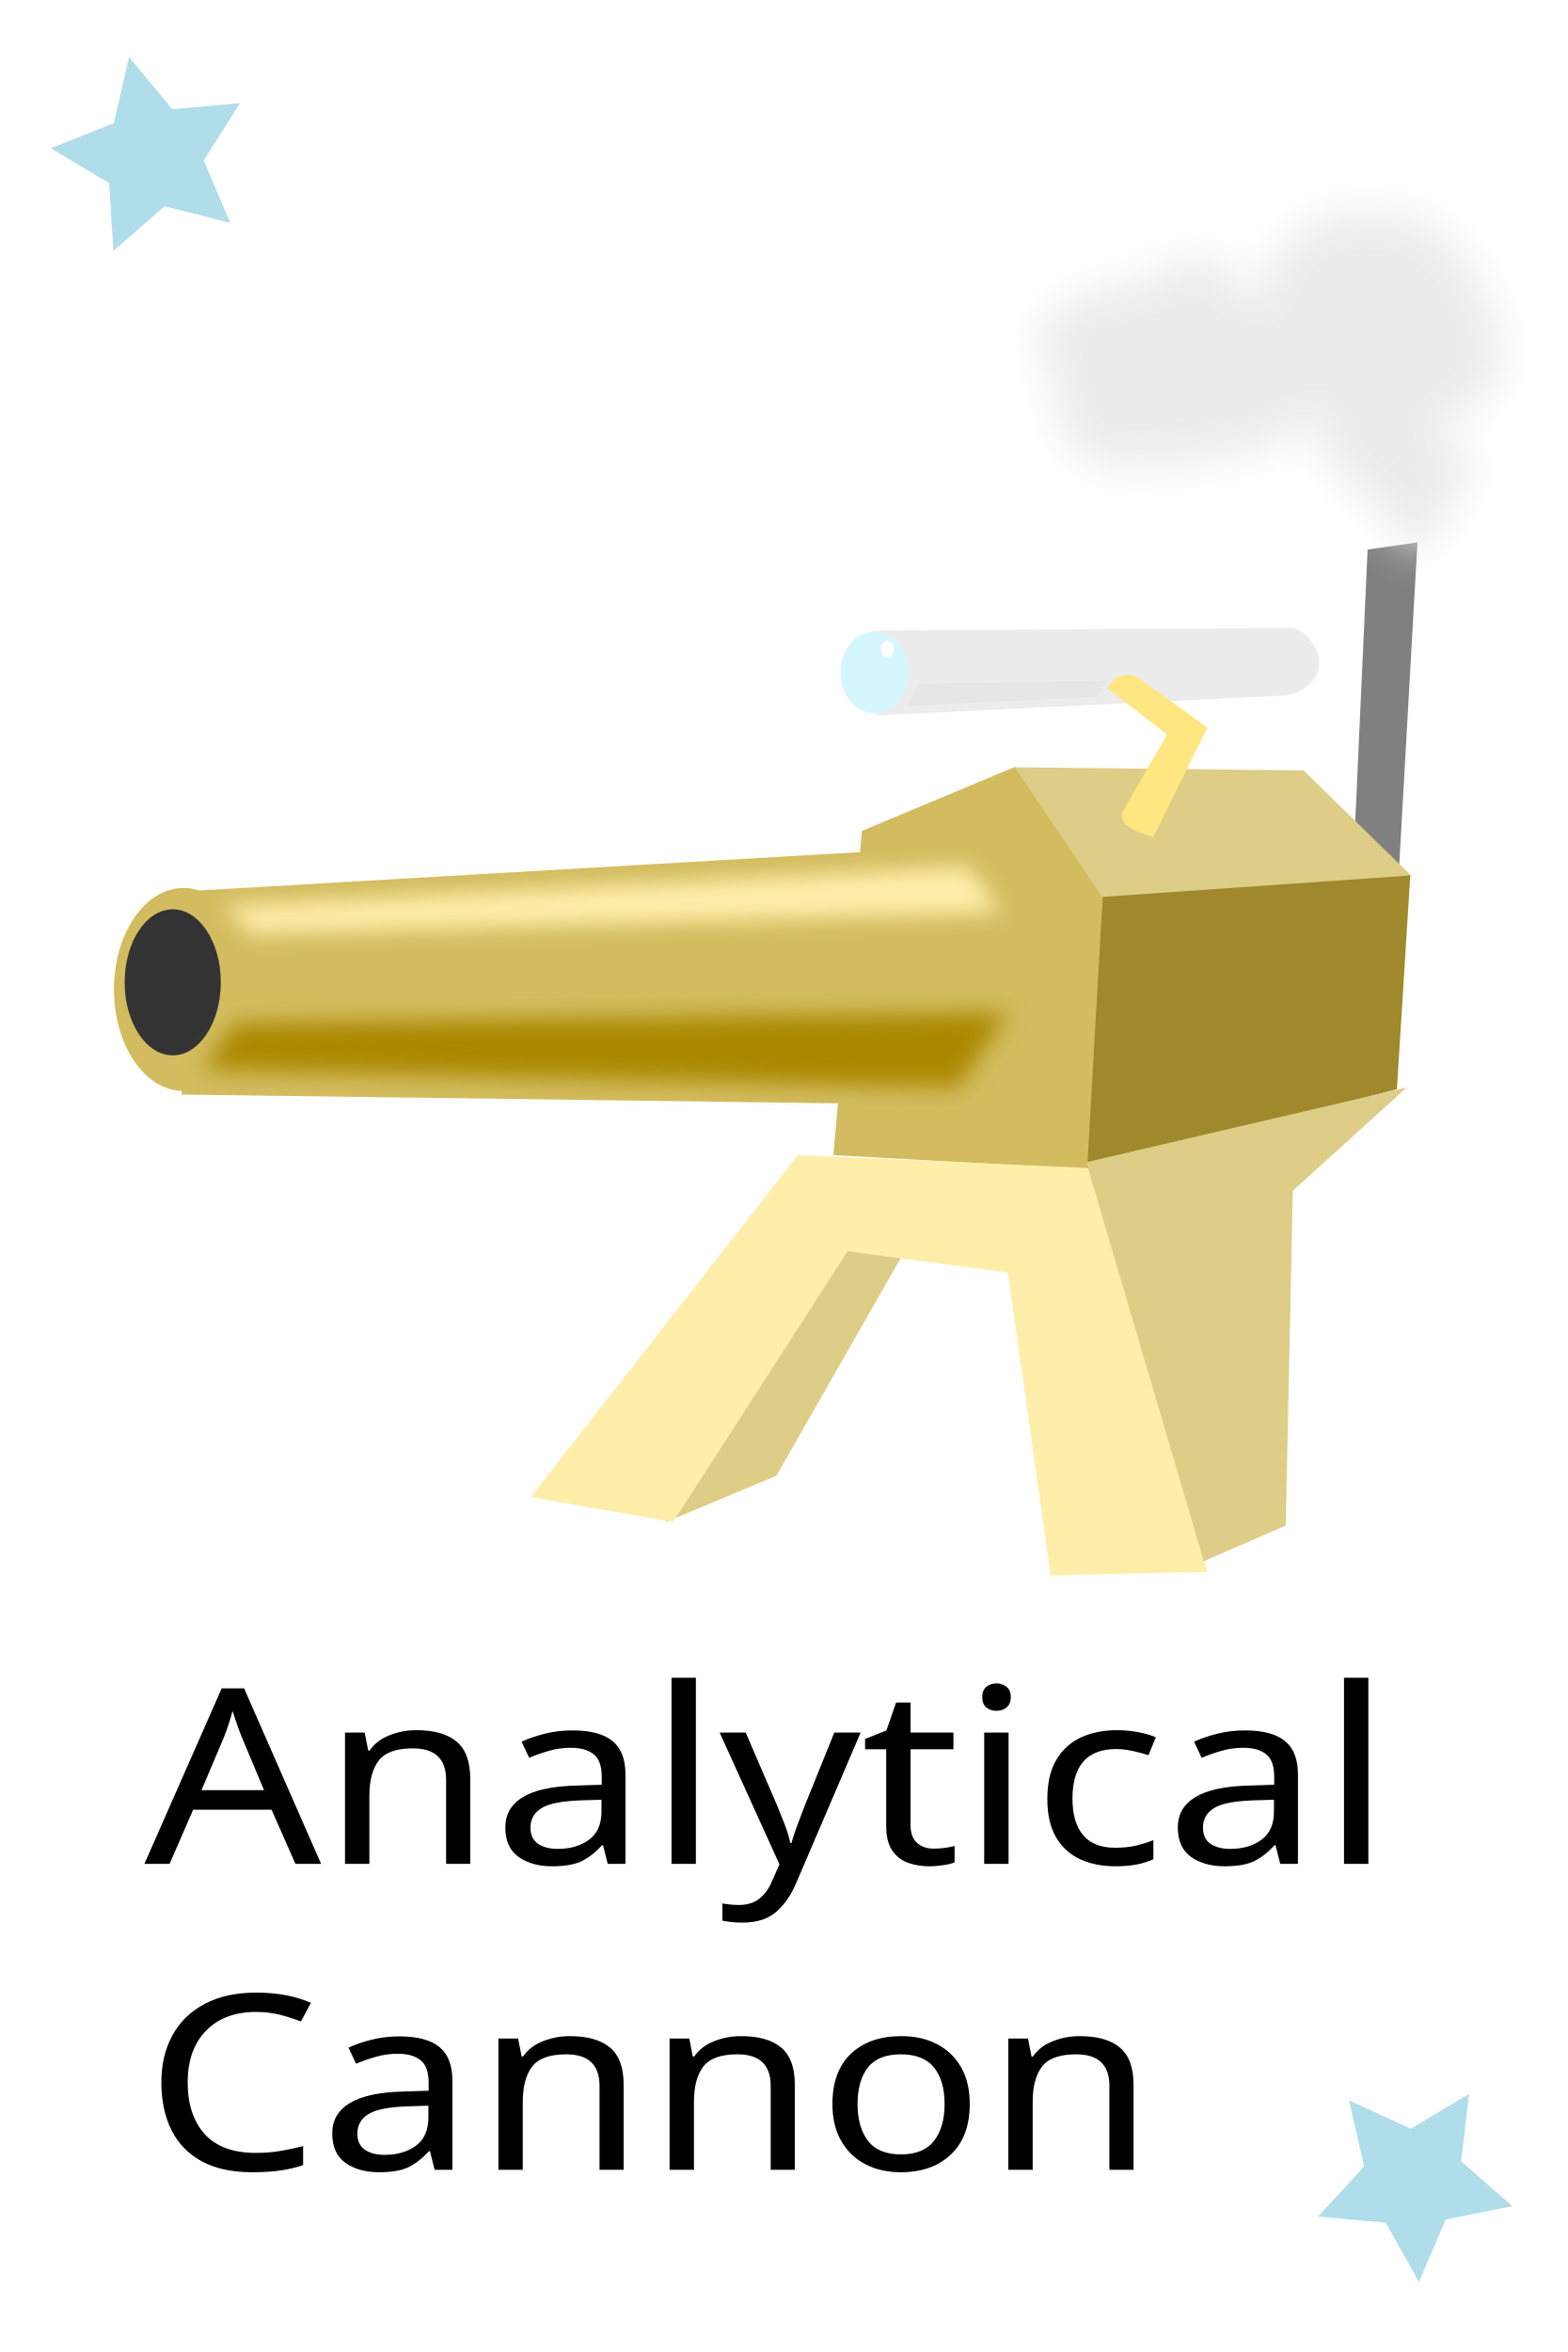
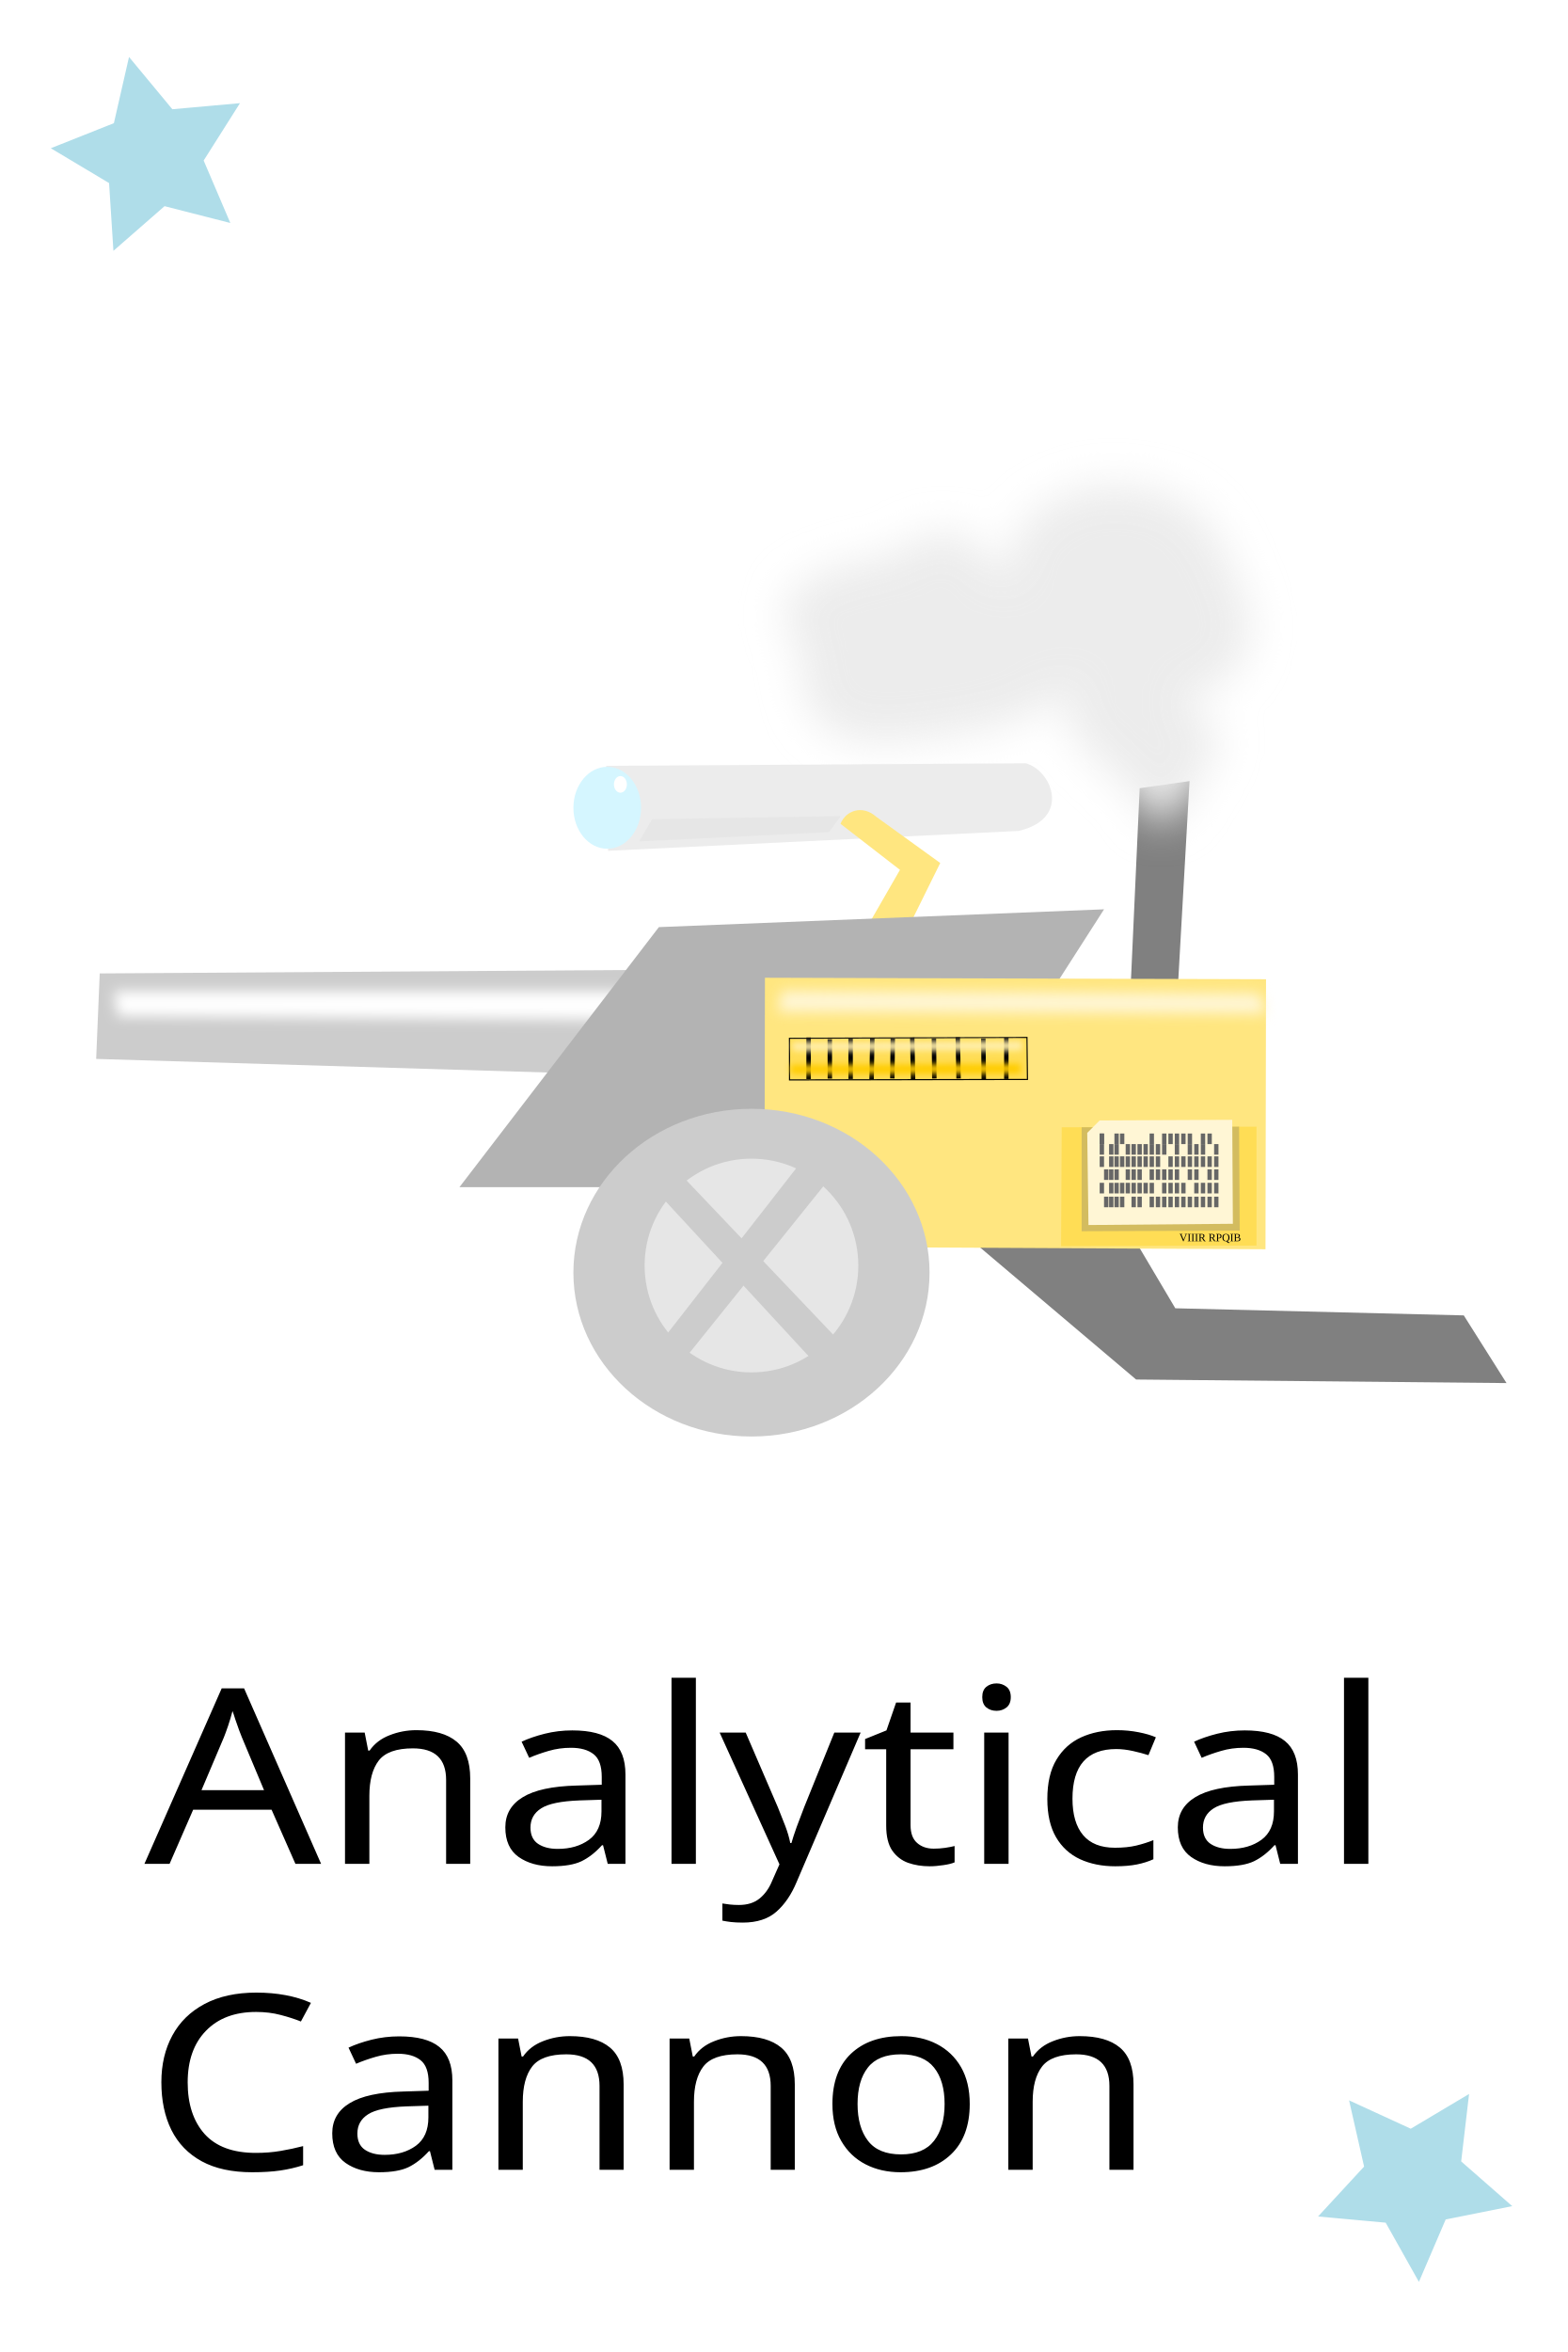
<svg xmlns="http://www.w3.org/2000/svg" xmlns:xlink="http://www.w3.org/1999/xlink" width="200" height="300" id="svg5382" version="1.1">
  <defs id="defs5384">
-     <filter id="filter4666" x="-0.25" width="1.5" y="-0.034" height="1.068">
-       <feGaussianBlur stdDeviation="1.136" id="feGaussianBlur4668" />
-     </filter>
-     <filter id="filter4672" x="-0.228" width="1.456" y="-0.035" height="1.069">
-       <feGaussianBlur stdDeviation="1.164" id="feGaussianBlur4674" />
-     </filter>
-     <filter id="filter4715" x="-0.033" width="1.066" y="-0.353" height="1.706">
-       <feGaussianBlur stdDeviation="1.403" id="feGaussianBlur4717" />
-     </filter>
-     <filter id="filter4721" x="-0.033" width="1.065" y="-0.374" height="1.748">
-       <feGaussianBlur stdDeviation="1.346" id="feGaussianBlur4723" />
-     </filter>
    <filter id="filter4757" x="-0.104" width="1.207" y="-0.143" height="1.285">
      <feGaussianBlur stdDeviation="2.556" id="feGaussianBlur4759" />
+     </filter>
+     <filter color-interpolation-filters="sRGB" id="filter6272" x="-0.031" width="1.063" y="-0.671" height="2.342">
+       <feGaussianBlur stdDeviation="1.431" id="feGaussianBlur6274" />
+     </filter>
+     <filter color-interpolation-filters="sRGB" id="filter6324" x="-0.031" width="1.063" y="-0.722" height="2.445">
+       <feGaussianBlur stdDeviation="0.673" id="feGaussianBlur6326" />
+     </filter>
+     <filter id="filter7554" x="-0.032" width="1.063" y="-0.566" height="2.133">
+       <feGaussianBlur stdDeviation="0.858" id="feGaussianBlur7556" />
    </filter>
  </defs>
  <g id="layer1" transform="translate(0,-752.3622)">
    <rect style="fill:#ffffff;stroke:none" id="rect5598" width="203.353" height="303.968" x="-1.698" y="749.667" />
    <text xml:space="preserve" style="font-size:33.215px;font-style:normal;font-weight:normal;line-height:125%;letter-spacing:0px;word-spacing:0px;fill:#000000;fill-opacity:1;stroke:none;font-family:Sans" x="17.32" y="1053.263" id="text5494" transform="scale(1.063798,0.9400285)">
      <tspan x="17.32" y="1053.263" id="tspan4094">Analytical</tspan>
      <tspan x="17.32" y="1094.782" id="tspan4701">Cannon</tspan>
    </text>
    <path style="opacity:0.5;fill:#ffffff;stroke:none" d="m 114.875,101.046 c 12.423,16.48 33.889,38.215 36.662,50.349 1.671,7.302 -17.862,26.72 -38.129,8.799 -14.381,-16.243 6.881,-37.724 1.466,-59.148 z" id="path6375" transform="translate(0,752.3622)" />
-     <path style="fill:#808080;stroke:none;stroke-width:1px;stroke-linecap:butt;stroke-linejoin:miter;stroke-opacity:1" d="m 174.475,70.093 -2.272,49.98 5.907,-2.726 2.726,-48.162 z" id="path4753" transform="translate(0,752.3622)" />
-     <g id="g4738">
-       <path transform="translate(0,752.3622)" id="path4732" d="m 129.493,97.809 11.359,16.811 -1.997,34.532 -32.535,-1.817 3.635,-41.347 z" style="fill:#d3bc5f;stroke:none" />
-       <path transform="translate(0,752.3622)" id="path4734" d="m 129.496,97.868 36.8,0.395 13.827,13.503 -39.336,2.922 z" style="fill:#decd87;stroke:none" />
-       <path transform="translate(0,752.3622)" id="path4736" d="m 140.68,114.395 -1.993,34.757 39.526,-10.221 1.705,-27.265 z" style="fill:#a0892c;stroke:none" />
-     </g>
-     <g id="g4725">
-       <path transform="translate(0,752.3622)" id="path4703" d="m 23.172,113.711 101.777,-5.907 c 10.299,6.664 6.089,13.328 7.724,19.992 0.139,5.749 -0.686,11.016 -7.724,13.177 L 23.172,139.61 z" style="fill:#d3bc5f;stroke:none" />
-       <path transform="translate(-5.452349,749.1816)" d="m 37.712,129.387 a 8.86,12.949 0 1 1 -17.72,0 8.86,12.949 0 1 1 17.72,0 z" id="path4705" style="fill:#d3bc5f;stroke:none" />
-       <path style="fill:#333333;stroke:none" id="path4707" d="m 37.712,129.387 a 8.86,12.949 0 1 1 -17.72,0 8.86,12.949 0 1 1 17.72,0 z" transform="matrix(0.6923077,0,0,0.7192982,2.062107,784.592)" />
-       <path transform="translate(0,752.3622)" id="path4709" d="m 29.988,130.523 -4.089,5.907 96.325,2.272 6.361,-9.542 z" style="fill:#aa8800;stroke:none;stroke-width:1px;stroke-linecap:butt;stroke-linejoin:miter;stroke-opacity:1;filter:url(#filter4715)" />
-       <path transform="translate(0,752.3622)" id="path4719" d="m 28.625,115.529 3.181,3.635 95.87,-2.726 -4.089,-5.907 z" style="fill:#ffeeaa;stroke:none;stroke-width:1px;stroke-linecap:butt;stroke-linejoin:miter;stroke-opacity:1;filter:url(#filter4721)" />
-     </g>
-     <path style="fill:#ececec;stroke:none" d="m 111.407,80.42 0.253,10.836 52.365,-2.534 c 6.804,-1.591 4.205,-7.762 0.909,-8.633 z" id="path4743" transform="translate(0,752.3622)" />
-     <path style="fill:#d5f6ff;stroke:none" id="path4745" d="m 115.862,85.768 a 4.316,5.225 0 1 1 -8.633,0 4.316,5.225 0 1 1 8.633,0 z" transform="translate(0,752.3622)" />
-     <path style="fill:#ffe680;stroke:none" d="m 141.307,87.813 7.584,5.872 -5.767,10.03 c -0.217,2.045 2.578,2.477 3.984,3.102 l 6.921,-14.007 -8.179,-5.907 c -1.731,-1.54 -3.86,-0.799 -4.544,0.909 z" id="path4747" transform="translate(0,752.3622)" />
-     <path style="fill:#ffffff;stroke:none" id="path4749" d="m 114.052,82.782 a 0.825,1.061 0 1 1 -1.651,0 0.825,1.061 0 1 1 1.651,0 z" transform="translate(0,752.3622)" />
-     <path style="fill:#e6e6e6;stroke:none;stroke-width:1px;stroke-linecap:butt;stroke-linejoin:miter;stroke-opacity:1" d="m 117.275,87.223 -1.651,2.83 24.21,-1.179 1.493,-2.044 z" id="path4751" transform="translate(0,752.3622)" />
-     <path style="fill:#ececec;stroke:none;filter:url(#filter4757)" d="m 146.759,35.561 c -8.995,1.976 -18.586,3.678 -12.268,12.722 -0.575,12.529 8.462,12.244 18.629,10.45 8.235,-0.951 15.214,-3.474 18.629,-10.45 -1.833,3.295 -5.645,5.799 -1.817,11.359 l 7.27,6.815 c 3.635,8.61 7.27,-0.862 10.905,-7.27 l -4.998,-4.998 c 9.201,-2.878 10.477,-8.637 6.361,-16.357 -3.363,-9.609 -9.862,-10.859 -16.811,-10.905 -9.646,1.949 -11.789,6.711 -11.813,12.268 -3.726,-5.574 -7.956,-8.878 -14.085,-3.635 z" id="path4755" transform="translate(0,752.3622)" />
-     <g id="g4767">
-       <path transform="translate(0,752.3622)" id="path4763" d="m 117.226,156.421 -18.174,31.805 -14.085,5.907 -0.909,-10.905 23.172,-28.625 z" style="fill:#decd87;stroke:none;stroke-width:1px;stroke-linecap:butt;stroke-linejoin:miter;stroke-opacity:1" />
-       <path transform="translate(0,752.3622)" id="path4761" d="m 101.777,147.334 40.893,1.817 11.359,51.343 -19.992,0.454 -5.452,-38.621 -20.446,-2.726 -22.264,34.532 -18.174,-3.181 z" style="fill:#ffeeaa;stroke:none;stroke-width:1px;stroke-linecap:butt;stroke-linejoin:miter;stroke-opacity:1" />
-       <path transform="translate(0,752.3622)" id="path4765" d="m 153.575,199.132 10.45,-4.544 0.909,-42.71 14.54,-13.177 -40.893,9.542 z" style="fill:#decd87;stroke:none;stroke-width:1px;stroke-linecap:butt;stroke-linejoin:miter;stroke-opacity:1" />
-     </g>
    <path style="fill:#afdde9;stroke:#afdde9" id="path3826" d="M 20.673,18.756 13.009,16.798 7.051,22.001 6.545,14.107 -0.245,10.048 7.106,7.127 8.868,-0.585 13.918,5.505 21.797,4.797 l -4.231,6.684 z" transform="translate(7.853107,761.3123)" />
    <use x="0" y="0" xlink:href="#path3826" id="use4820" transform="matrix(0.6902615,0.72356,-0.72356,0.6902615,725.6955,483.1975)" width="200" height="300" />
+     <g id="g7718" transform="translate(-1.363087,10.45034)">
+       <g id="g7714">
+         <path style="fill:#808080;stroke:none" d="m 146.759,842.447 -2.272,49.98 5.907,-2.726 2.726,-48.162 z" id="path4753" />
+         <path style="fill:#ececec;stroke:none;filter:url(#filter4757)" d="m 115.862,812.459 c -8.995,1.976 -18.586,3.678 -12.268,12.722 -0.575,12.529 8.462,12.244 18.629,10.45 8.235,-0.951 15.214,-3.474 18.629,-10.45 -1.833,3.295 -5.645,5.799 -1.817,11.359 l 7.27,6.815 c 3.635,8.61 7.27,-0.862 10.905,-7.27 l -4.998,-4.998 c 9.201,-2.878 10.477,-8.637 6.361,-16.357 -3.363,-9.609 -9.862,-10.859 -16.811,-10.905 -9.646,1.949 -11.789,6.711 -11.813,12.268 -3.726,-5.574 -7.956,-8.878 -14.085,-3.635 z" id="path4755" />
+       </g>
+       <g transform="translate(-32.7141,6.815437)" id="g7029">
+         <path style="fill:#ececec;stroke:none" d="m 111.407,80.42 0.253,10.836 52.365,-2.534 c 6.804,-1.591 4.205,-7.762 0.909,-8.633 z" id="path4743" transform="translate(0,752.3622)" />
+         <path style="fill:#d5f6ff;stroke:none" id="path4745" d="m 115.862,85.768 c 0,2.886 -1.933,5.225 -4.316,5.225 -2.384,0 -4.316,-2.339 -4.316,-5.225 0,-2.886 1.933,-5.225 4.316,-5.225 2.384,0 4.316,2.339 4.316,5.225 z" transform="translate(0,752.3622)" />
+         <path style="fill:#ffe680;stroke:none" d="m 141.307,87.813 7.584,5.872 -5.767,10.03 c -0.217,2.045 2.578,2.477 3.984,3.102 l 6.921,-14.007 -8.179,-5.907 c -1.731,-1.54 -3.86,-0.799 -4.544,0.909 z" id="path4747" transform="translate(0,752.3622)" />
+         <path style="fill:#ffffff;stroke:none" id="path4749" d="m 114.052,82.782 c 0,0.586 -0.37,1.061 -0.825,1.061 -0.456,0 -0.825,-0.475 -0.825,-1.061 0,-0.586 0.37,-1.061 0.825,-1.061 0.456,0 0.825,0.475 0.825,1.061 z" transform="translate(0,752.3622)" />
+         <path style="fill:#e6e6e6;stroke:none" d="m 117.275,87.223 -1.651,2.83 24.21,-1.179 1.493,-2.044 z" id="path4751" transform="translate(0,752.3622)" />
+       </g>
+       <g transform="translate(3.180537,0.9087249)" id="g7558">
+         <path style="fill:#cccccc;stroke:none" d="m 80.877,864.71 -69.972,0.454 -0.454,10.905 75.424,2.272 z" id="path7038" />
+         <path style="fill:#ffffff;stroke:none;filter:url(#filter7554)" d="m 12.722,115.074 64.974,0 -0.909,3.635 -63.611,-0.454 z" id="path7040" transform="translate(0,752.3622)" />
+       </g>
+       <path id="path7036" d="m 85.42,860.167 -25.444,33.168 59.521,0 22.718,-35.44 z" style="fill:#b3b3b3;stroke:none" />
+       <path transform="translate(0,752.3622)" id="path7570" d="m 122.678,145.517 23.627,19.992 47.254,0.454 -5.452,-8.633 -36.803,-0.909 -7.27,-12.268 z" style="fill:#808080;stroke:none" />
+       <g id="g6346" transform="matrix(0.5699074,0,0,0.5699074,71.44961,377.9112)">
+         <g id="g6280" transform="translate(-12.17678,-8.568844)">
+           <path id="path5496" d="m 60.433,866.103 -0.122,60.187 112.173,0.573 0.122,-60.431 z" style="fill:#ffe680;stroke:none" />
+           <path transform="translate(0,752.3622)" id="path5498" d="m 64.117,116.663 -0.819,4.711 109.388,0.41 -1.434,-4.507 z" style="fill:#fff6d5;stroke:none;filter:url(#filter6272)" />
+         </g>
+         <g id="g4976" transform="matrix(0.3089172,0,0,0.3089172,103.2671,621.2174)">
+           <path transform="translate(0,752.3622)" id="path3044" d="m 36.981,120.956 -0.451,86.139 141.611,-0.451 -1e-5,-86.139 z" style="fill:#ffdd55;stroke:none" />
+           <path transform="translate(0,752.3622)" id="path3046" d="m 51.413,120.956 0,75.316 114.552,-0.451 -0.451,-75.316 z" style="fill:#d3bc5f;stroke:none" />
+           <path transform="translate(0,752.3622)" id="path3048" d="m 64.492,115.995 -9.02,9.02 0.902,66.747 104.63,-0.902 -0.451,-75.316 z" style="fill:#fff6d5;stroke:none" />
+           <rect transform="translate(0,752.3622)" y="125.466" x="64.492" height="7.667" width="3.157" id="rect3050" style="fill:#666666;stroke:none" />
+           <text id="text3052" y="955.85" x="122.219" style="font-size:8px;font-style:normal;font-variant:normal;font-weight:normal;font-stretch:normal;line-height:125%;letter-spacing:0px;word-spacing:0px;fill:#000000;fill-opacity:1;stroke:none;font-family:Courier 10 Pitch;-inkscape-font-specification:Courier 10 Pitch" xml:space="preserve">
+             <tspan y="955.85" x="122.219" id="tspan3054">VIIIR RPQIB</tspan>
+           </text>
+           <use id="use4736" xlink:href="#rect3050" y="0" x="0" width="200" height="300" />
+           <use id="use4738" transform="translate(0,7.666861)" xlink:href="#rect3050" y="0" x="0" width="200" height="300" />
+           <use id="use4740" transform="translate(0,16.54858)" xlink:href="#rect3050" y="0" x="0" width="200" height="300" />
+           <use id="use4744" transform="translate(0,35.7194)" xlink:href="#rect3050" y="0" x="0" width="200" height="300" />
+           <use id="use4754" transform="translate(3.156943,25.95507)" xlink:href="#rect3050" y="0" x="0" width="200" height="300" />
+           <use id="use4758" transform="translate(3.156943,45.75876)" xlink:href="#rect3050" y="0" x="0" width="200" height="300" />
+           <use id="use4762" transform="translate(6.814123,7.666861)" xlink:href="#rect3050" y="0" x="0" width="200" height="300" />
+           <use id="use4764" transform="translate(6.814123,16.54858)" xlink:href="#rect3050" y="0" x="0" width="200" height="300" />
+           <use id="use4766" transform="translate(6.814123,25.95507)" xlink:href="#rect3050" y="0" x="0" width="200" height="300" />
+           <use id="use4768" transform="translate(6.814123,35.7194)" xlink:href="#rect3050" y="0" x="0" width="200" height="300" />
+           <use id="use4770" transform="translate(6.814123,45.75876)" xlink:href="#rect3050" y="0" x="0" width="200" height="300" />
+           <use id="use4772" transform="translate(10.68738,0)" xlink:href="#rect3050" y="0" x="0" width="200" height="300" />
+           <use id="use4774" transform="translate(10.68738,7.666861)" xlink:href="#rect3050" y="0" x="0" width="200" height="300" />
+           <use id="use4776" transform="translate(10.68738,16.54858)" xlink:href="#rect3050" y="0" x="0" width="200" height="300" />
+           <use id="use4778" transform="translate(10.68738,25.95507)" xlink:href="#rect3050" y="0" x="0" width="200" height="300" />
+           <use id="use4780" transform="translate(10.68738,35.7194)" xlink:href="#rect3050" y="0" x="0" width="200" height="300" />
+           <use id="use4782" transform="translate(10.68738,45.75876)" xlink:href="#rect3050" y="0" x="0" width="200" height="300" />
+           <use id="use4784" transform="translate(14.70799,0)" xlink:href="#rect3050" y="0" x="0" width="200" height="300" />
+           <use id="use4788" transform="translate(14.70799,16.54858)" xlink:href="#rect3050" y="0" x="0" width="200" height="300" />
+           <use id="use4792" transform="translate(14.70799,35.7194)" xlink:href="#rect3050" y="0" x="0" width="200" height="300" />
+           <use id="use4794" transform="translate(14.70799,45.75876)" xlink:href="#rect3050" y="0" x="0" width="200" height="300" />
+           <use id="use4798" transform="translate(18.84184,7.666861)" xlink:href="#rect3050" y="0" x="0" width="200" height="300" />
+           <use id="use4800" transform="translate(18.84184,16.54858)" xlink:href="#rect3050" y="0" x="0" width="200" height="300" />
+           <use id="use4802" transform="translate(18.84184,25.95507)" xlink:href="#rect3050" y="0" x="0" width="200" height="300" />
+           <use id="use4804" transform="translate(18.84184,35.7194)" xlink:href="#rect3050" y="0" x="0" width="200" height="300" />
+           <use id="use4810" transform="translate(23.06825,7.666861)" xlink:href="#rect3050" y="0" x="0" width="200" height="300" />
+           <use id="use4812" transform="translate(23.06825,16.54858)" xlink:href="#rect3050" y="0" x="0" width="200" height="300" />
+           <use id="use4814" transform="translate(23.06825,25.95507)" xlink:href="#rect3050" y="0" x="0" width="200" height="300" />
+           <use id="use4816" transform="translate(23.06825,35.7194)" xlink:href="#rect3050" y="0" x="0" width="200" height="300" />
+           <use id="use4818" transform="translate(23.06825,45.75876)" xlink:href="#rect3050" y="0" x="0" width="200" height="300" />
+           <use id="use4822" transform="translate(27.3732,7.666861)" xlink:href="#rect3050" y="0" x="0" width="200" height="300" />
+           <use id="use4824" transform="translate(27.3732,16.54858)" xlink:href="#rect3050" y="0" x="0" width="200" height="300" />
+           <use id="use4826" transform="translate(27.3732,25.95507)" xlink:href="#rect3050" y="0" x="0" width="200" height="300" />
+           <use id="use4828" transform="translate(27.3732,35.7194)" xlink:href="#rect3050" y="0" x="0" width="200" height="300" />
+           <use id="use4830" transform="translate(27.3732,45.75876)" xlink:href="#rect3050" y="0" x="0" width="200" height="300" />
+           <use id="use4834" transform="translate(31.74655,7.666861)" xlink:href="#rect3050" y="0" x="0" width="200" height="300" />
+           <use id="use4836" transform="translate(31.74655,16.54858)" xlink:href="#rect3050" y="0" x="0" width="200" height="300" />
+           <use id="use4840" transform="translate(31.74655,35.7194)" xlink:href="#rect3050" y="0" x="0" width="200" height="300" />
+           <use id="use4844" transform="translate(36.18061,0)" xlink:href="#rect3050" y="0" x="0" width="200" height="300" />
+           <use id="use4846" transform="translate(36.18061,7.666861)" xlink:href="#rect3050" y="0" x="0" width="200" height="300" />
+           <use id="use4848" transform="translate(36.18061,16.54858)" xlink:href="#rect3050" y="0" x="0" width="200" height="300" />
+           <use id="use4850" transform="translate(36.18061,25.95507)" xlink:href="#rect3050" y="0" x="0" width="200" height="300" />
+           <use id="use4852" transform="translate(36.18061,35.7194)" xlink:href="#rect3050" y="0" x="0" width="200" height="300" />
+           <use id="use4854" transform="translate(36.18061,45.75876)" xlink:href="#rect3050" y="0" x="0" width="200" height="300" />
+           <use id="use4858" transform="translate(40.6693,7.666861)" xlink:href="#rect3050" y="0" x="0" width="200" height="300" />
+           <use id="use4860" transform="translate(40.6693,16.54858)" xlink:href="#rect3050" y="0" x="0" width="200" height="300" />
+           <use id="use4862" transform="translate(40.6693,25.95507)" xlink:href="#rect3050" y="0" x="0" width="200" height="300" />
+           <use id="use4866" transform="translate(40.6693,45.75876)" xlink:href="#rect3050" y="0" x="0" width="200" height="300" />
+           <use id="use4868" transform="translate(45.20772,0)" xlink:href="#rect3050" y="0" x="0" width="200" height="300" />
+           <use id="use4870" transform="translate(45.20772,7.666861)" xlink:href="#rect3050" y="0" x="0" width="200" height="300" />
+           <use id="use4874" transform="translate(45.20772,25.95507)" xlink:href="#rect3050" y="0" x="0" width="200" height="300" />
+           <use id="use4876" transform="translate(45.20772,35.7194)" xlink:href="#rect3050" y="0" x="0" width="200" height="300" />
+           <use id="use4878" transform="translate(45.20772,45.75876)" xlink:href="#rect3050" y="0" x="0" width="200" height="300" />
+           <use id="use4880" transform="translate(49.7918,0)" xlink:href="#rect3050" y="0" x="0" width="200" height="300" />
+           <use id="use4884" transform="translate(49.7918,16.54858)" xlink:href="#rect3050" y="0" x="0" width="200" height="300" />
+           <use id="use4886" transform="translate(49.7918,25.95507)" xlink:href="#rect3050" y="0" x="0" width="200" height="300" />
+           <use id="use4888" transform="translate(49.7918,35.7194)" xlink:href="#rect3050" y="0" x="0" width="200" height="300" />
+           <use id="use4890" transform="translate(49.7918,45.75876)" xlink:href="#rect3050" y="0" x="0" width="200" height="300" />
+           <use id="use4892" transform="translate(54.41815,0)" xlink:href="#rect3050" y="0" x="0" width="200" height="300" />
+           <use id="use4894" transform="translate(54.41815,7.666861)" xlink:href="#rect3050" y="0" x="0" width="200" height="300" />
+           <use id="use4896" transform="translate(54.41815,16.54858)" xlink:href="#rect3050" y="0" x="0" width="200" height="300" />
+           <use id="use4898" transform="translate(54.41815,25.95507)" xlink:href="#rect3050" y="0" x="0" width="200" height="300" />
+           <use id="use4900" transform="translate(54.41815,35.7194)" xlink:href="#rect3050" y="0" x="0" width="200" height="300" />
+           <use id="use4902" transform="translate(54.41815,45.75876)" xlink:href="#rect3050" y="0" x="0" width="200" height="300" />
+           <use id="use4904" transform="translate(59.08385,0)" xlink:href="#rect3050" y="0" x="0" width="200" height="300" />
+           <use id="use4908" transform="translate(59.08385,16.54858)" xlink:href="#rect3050" y="0" x="0" width="200" height="300" />
+           <use id="use4912" transform="translate(59.08385,35.7194)" xlink:href="#rect3050" y="0" x="0" width="200" height="300" />
+           <use id="use4914" transform="translate(59.08385,45.75876)" xlink:href="#rect3050" y="0" x="0" width="200" height="300" />
+           <use id="use4916" transform="translate(63.78638,0)" xlink:href="#rect3050" y="0" x="0" width="200" height="300" />
+           <use id="use4918" transform="translate(63.78638,7.666861)" xlink:href="#rect3050" y="0" x="0" width="200" height="300" />
+           <use id="use4920" transform="translate(63.78638,16.54858)" xlink:href="#rect3050" y="0" x="0" width="200" height="300" />
+           <use id="use4922" transform="translate(63.78638,25.95507)" xlink:href="#rect3050" y="0" x="0" width="200" height="300" />
+           <use id="use4926" transform="translate(63.78638,45.75876)" xlink:href="#rect3050" y="0" x="0" width="200" height="300" />
+           <use id="use4930" transform="translate(68.52355,7.666861)" xlink:href="#rect3050" y="0" x="0" width="200" height="300" />
+           <use id="use4932" transform="translate(68.52355,16.54858)" xlink:href="#rect3050" y="0" x="0" width="200" height="300" />
+           <use id="use4934" transform="translate(68.52355,25.95507)" xlink:href="#rect3050" y="0" x="0" width="200" height="300" />
+           <use id="use4936" transform="translate(68.52355,35.7194)" xlink:href="#rect3050" y="0" x="0" width="200" height="300" />
+           <use id="use4938" transform="translate(68.52355,45.75876)" xlink:href="#rect3050" y="0" x="0" width="200" height="300" />
+           <use id="use4940" transform="translate(73.29342,0)" xlink:href="#rect3050" y="0" x="0" width="200" height="300" />
+           <use id="use4942" transform="translate(73.29342,7.666861)" xlink:href="#rect3050" y="0" x="0" width="200" height="300" />
+           <use id="use4944" transform="translate(73.29342,16.54858)" xlink:href="#rect3050" y="0" x="0" width="200" height="300" />
+           <use id="use4948" transform="translate(73.29342,35.7194)" xlink:href="#rect3050" y="0" x="0" width="200" height="300" />
+           <use id="use4950" transform="translate(73.29342,45.75876)" xlink:href="#rect3050" y="0" x="0" width="200" height="300" />
+           <use id="use4952" transform="translate(78.09427,0)" xlink:href="#rect3050" y="0" x="0" width="200" height="300" />
+           <use id="use4956" transform="translate(78.09427,16.54858)" xlink:href="#rect3050" y="0" x="0" width="200" height="300" />
+           <use id="use4958" transform="translate(78.09427,25.95507)" xlink:href="#rect3050" y="0" x="0" width="200" height="300" />
+           <use id="use4960" transform="translate(78.09427,35.7194)" xlink:href="#rect3050" y="0" x="0" width="200" height="300" />
+           <use id="use4962" transform="translate(78.09427,45.75876)" xlink:href="#rect3050" y="0" x="0" width="200" height="300" />
+           <use id="use4966" transform="translate(82.92456,7.666861)" xlink:href="#rect3050" y="0" x="0" width="200" height="300" />
+           <use id="use4968" transform="translate(82.92456,16.54858)" xlink:href="#rect3050" y="0" x="0" width="200" height="300" />
+           <use id="use4970" transform="translate(82.92456,25.95507)" xlink:href="#rect3050" y="0" x="0" width="200" height="300" />
+           <use id="use4972" transform="translate(82.92456,35.7194)" xlink:href="#rect3050" y="0" x="0" width="200" height="300" />
+           <use id="use4974" transform="translate(82.92456,45.75876)" xlink:href="#rect3050" y="0" x="0" width="200" height="300" />
+         </g>
+         <g id="g6330">
+           <path transform="translate(0,752.3622)" id="path6284" d="m 53.746,118.722 0.016,9.316 53.259,-0.109 -0.109,-9.401 z" style="fill:#ffdd55;stroke:#000000;stroke-width:0.25;stroke-linecap:butt;stroke-linejoin:miter;stroke-opacity:1" />
+           <g id="g6306">
+             <path style="fill:none;stroke:#000000;stroke-width:1px;stroke-linecap:butt;stroke-linejoin:miter;stroke-opacity:1" d="m 58.032,118.528 0,9.316" id="path6286" transform="translate(0,752.3622)" />
+             <path style="fill:none;stroke:#000000;stroke-width:1px;stroke-linecap:butt;stroke-linejoin:miter;stroke-opacity:1" d="m 62.775,118.924 0.016,8.819" id="path6288" transform="translate(0,752.3622)" />
+             <path style="fill:none;stroke:#000000;stroke-width:1px;stroke-linecap:butt;stroke-linejoin:miter;stroke-opacity:1" d="m 67.434,118.831 0.008,8.989" id="path6290" transform="translate(0,752.3622)" />
+             <path style="fill:none;stroke:#000000;stroke-width:1px;stroke-linecap:butt;stroke-linejoin:miter;stroke-opacity:1" d="m 72.294,118.653 -0.162,9.269" id="path6292" transform="translate(0,752.3622)" />
+             <path style="fill:none;stroke:#000000;stroke-width:1px;stroke-linecap:butt;stroke-linejoin:miter;stroke-opacity:1" d="m 76.874,118.754 -0.101,8.95" id="path6294" transform="translate(0,752.3622)" />
+             <path style="fill:none;stroke:#000000;stroke-width:1px;stroke-linecap:butt;stroke-linejoin:miter;stroke-opacity:1" d="m 81.23,118.552 0.186,9.362" id="path6296" transform="translate(0,752.3622)" />
+             <path style="fill:none;stroke:#000000;stroke-width:1px;stroke-linecap:butt;stroke-linejoin:miter;stroke-opacity:1" d="m 86.082,118.746 0.093,8.974" id="path6298" transform="translate(0,752.3622)" />
+             <path style="fill:none;stroke:#000000;stroke-width:1px;stroke-linecap:butt;stroke-linejoin:miter;stroke-opacity:1" d="m 91.423,118.475 0.178,9.245" id="path6300" transform="translate(0,752.3622)" />
+             <path style="fill:none;stroke:#000000;stroke-width:1px;stroke-linecap:butt;stroke-linejoin:miter;stroke-opacity:1" d="m 97.145,118.754 0.101,9.168" id="path6302" transform="translate(0,752.3622)" />
+             <path style="fill:none;stroke:#000000;stroke-width:1px;stroke-linecap:butt;stroke-linejoin:miter;stroke-opacity:1" d="m 102.292,118.568 0,9.253" id="path6304" transform="translate(0,752.3622)" />
+           </g>
+           <path transform="translate(0,752.3622)" id="path6318" d="m 54.27,119.598 0.279,1.955 51.291,-0.093 0,-2.141 z" style="fill:#ffeeaa;stroke:none;filter:url(#filter6324)" />
+           <path style="fill:#ffcc00;stroke:none;filter:url(#filter6324)" d="m 53.897,877.08 0.279,1.955 51.291,-0.093 0,-2.141 z" id="path6328" />
+         </g>
+       </g>
+       <g id="g7708">
+         <path style="fill:#cccccc;stroke:none" id="path7562" d="m 124.041,153.695 c 0,10.539 -11.087,19.083 -24.763,19.083 -13.676,0 -24.763,-8.544 -24.763,-19.083 0,-10.539 11.087,-19.083 24.763,-19.083 13.676,0 24.763,8.544 24.763,19.083 z" transform="matrix(0.9174312,0,0,1.095238,6.152651,735.9071)" />
+         <path style="fill:#e6e6e6;stroke:none" id="path7564" d="m 110.864,150.969 c 0,7.528 -4.882,13.631 -10.905,13.631 -6.022,0 -10.905,-6.103 -10.905,-13.631 0,-7.528 4.882,-13.631 10.905,-13.631 6.022,0 10.905,6.103 10.905,13.631 z" transform="matrix(1.25,0,0,1,-27.71611,752.3622)" />
+         <path style="fill:#cccccc;stroke:none" d="m 104.958,135.975 -20.901,26.807 3.635,1.363 20.446,-25.444 z" id="path7566" transform="translate(0,752.3622)" />
+         <path id="path7568" d="m 108.72,913.265 -23.427,-24.63 -1.885,3.394 22.146,23.979 z" style="fill:#cccccc;stroke:none" />
+       </g>
+     </g>
  </g>
</svg>
